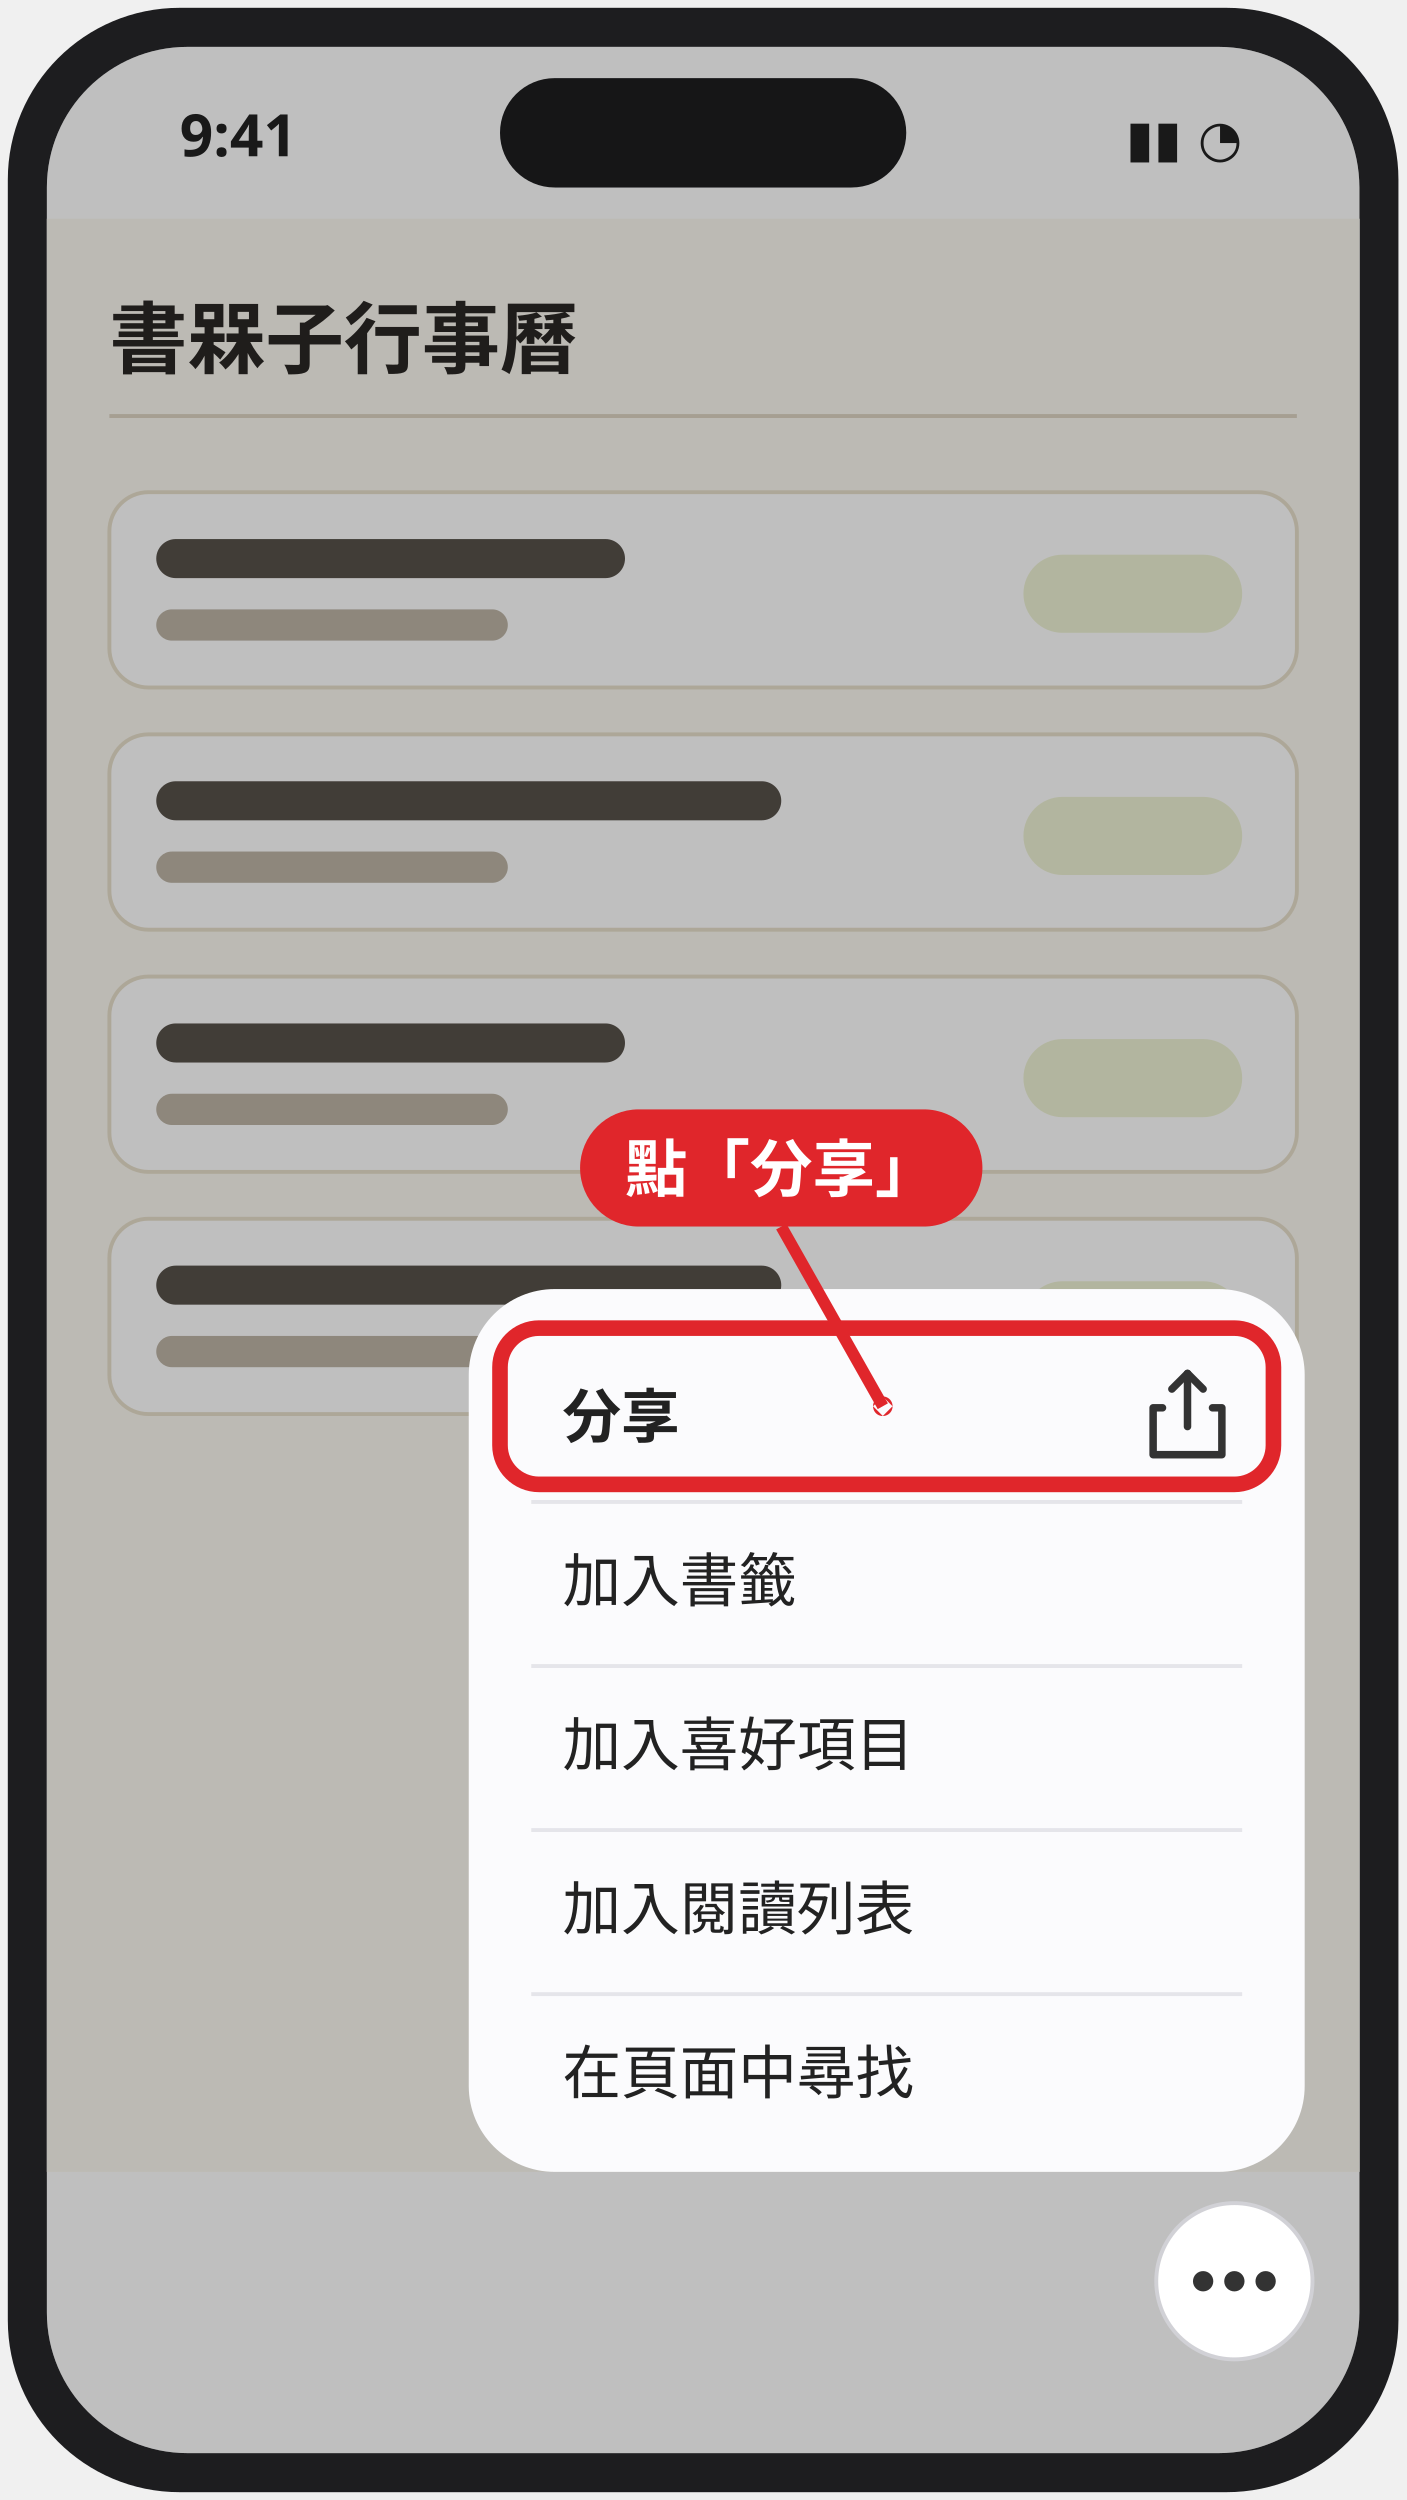
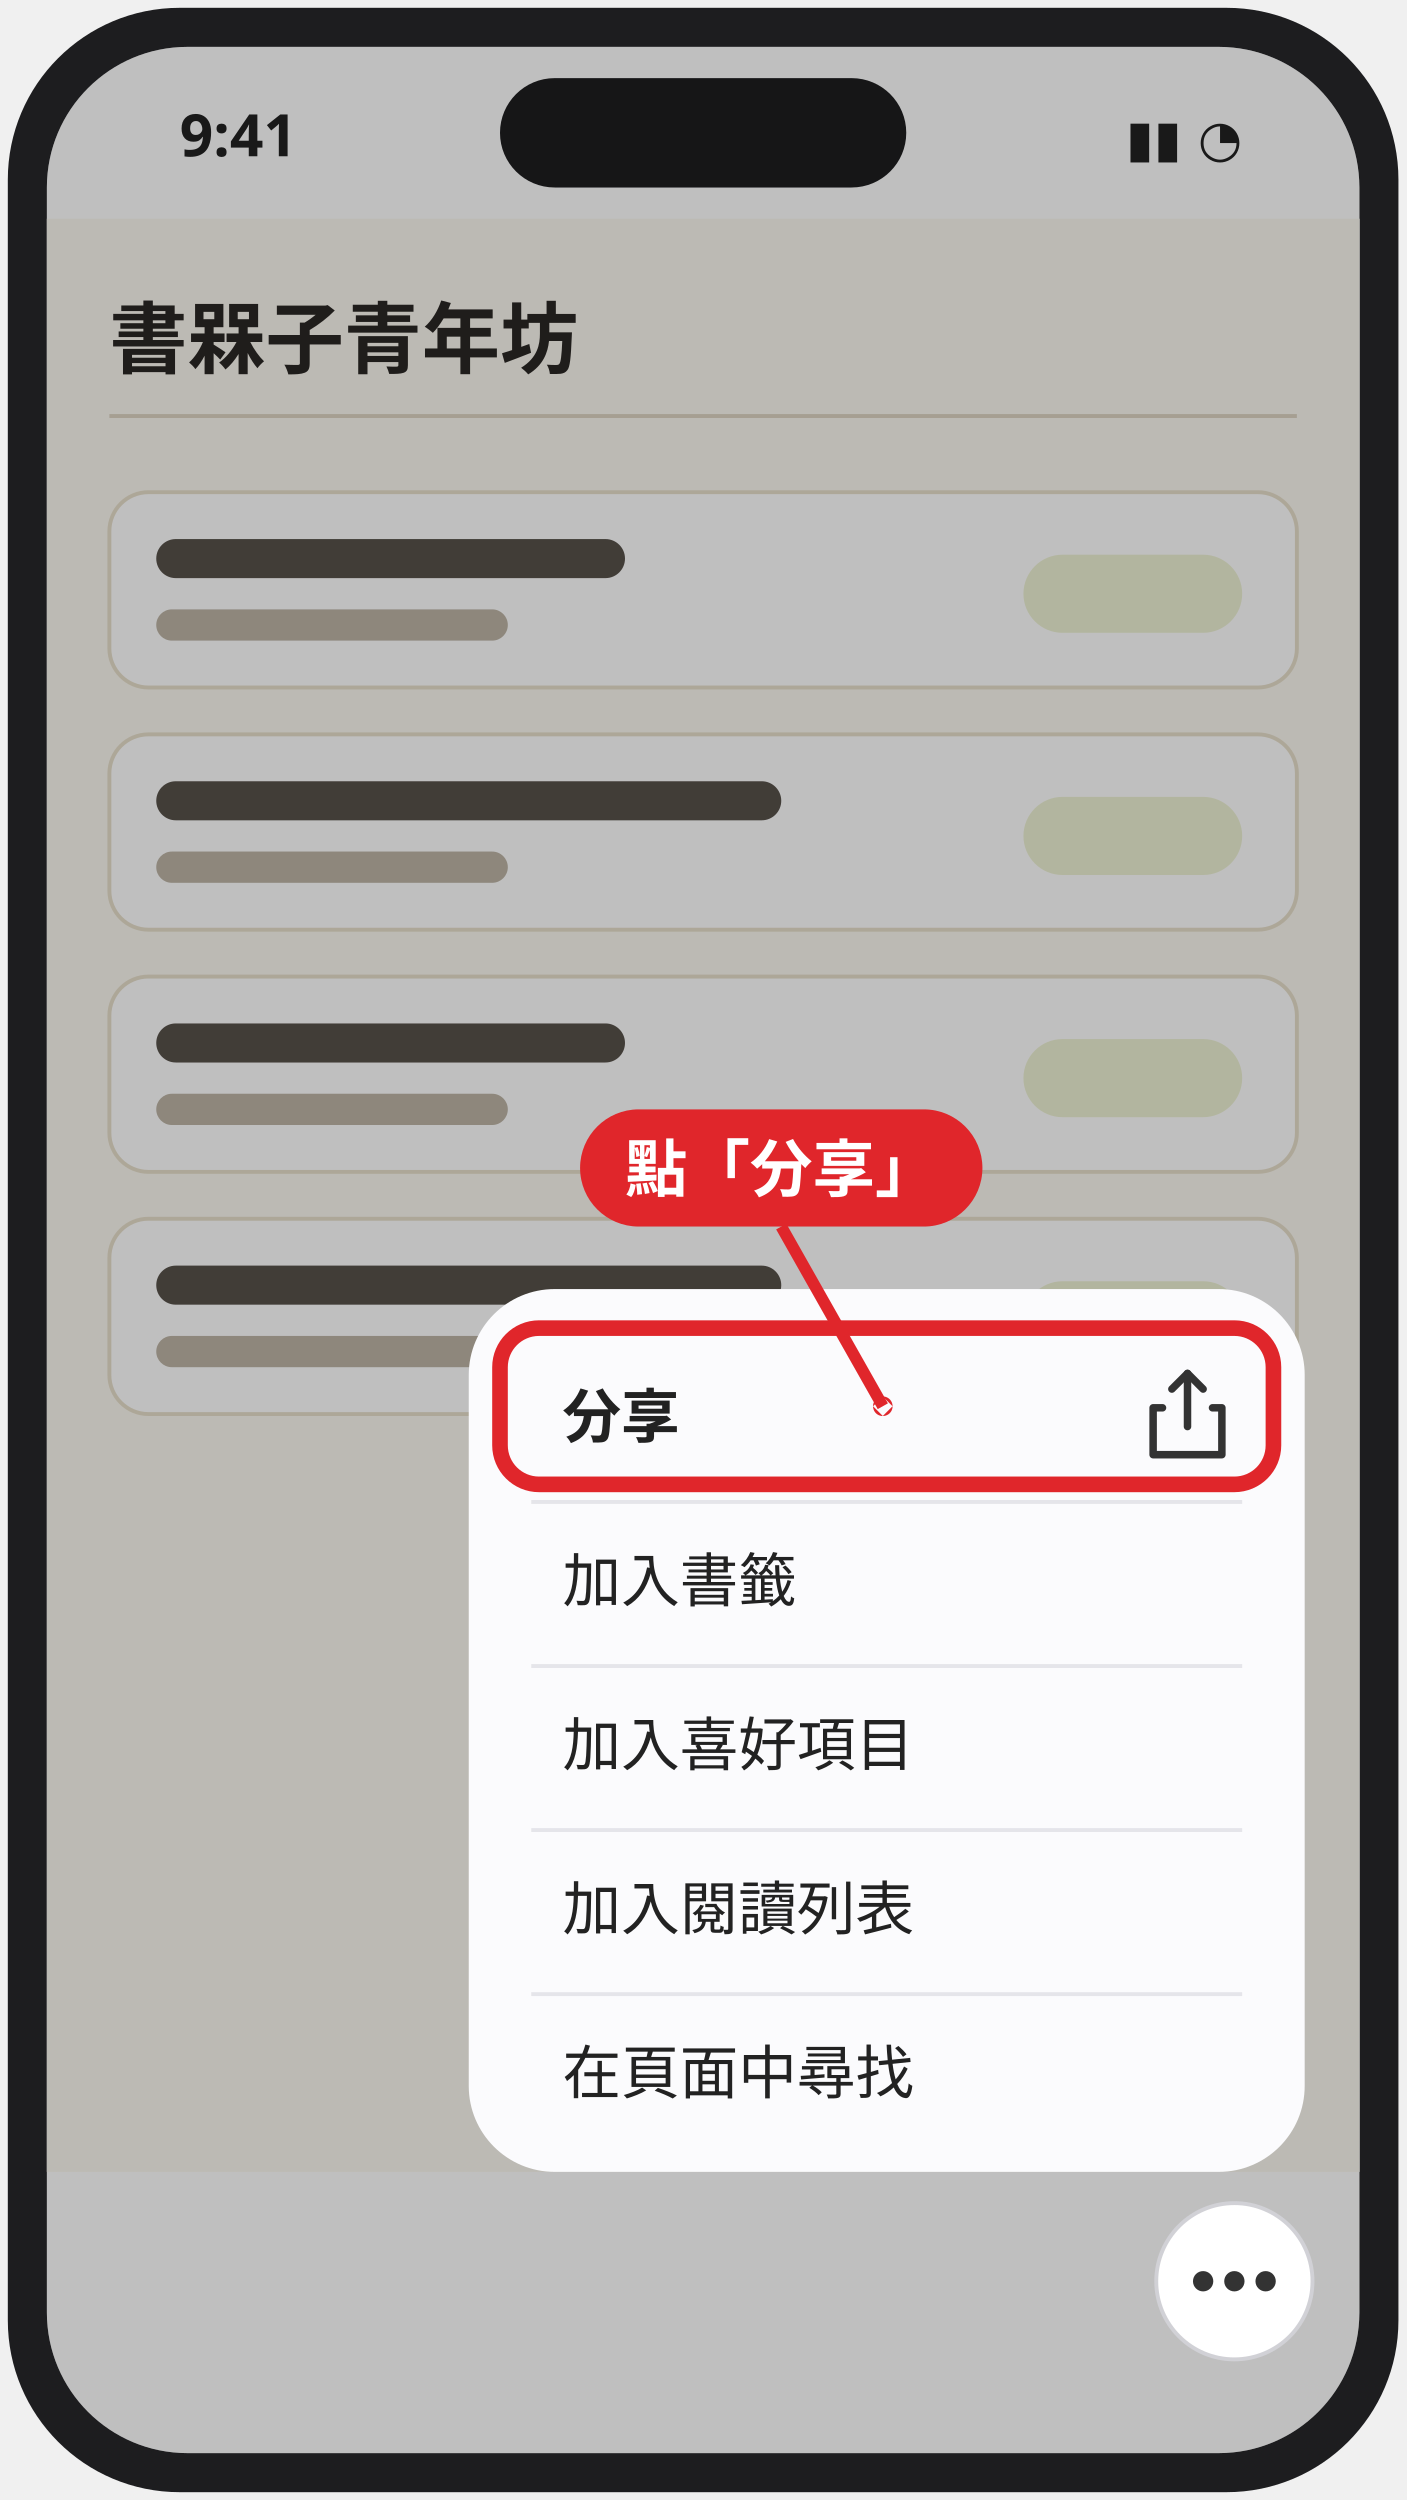
<svg xmlns="http://www.w3.org/2000/svg" viewBox="0 0 360 640" width="360" height="640" font-family="'PingFang TC','Noto Sans TC','Microsoft JhengHei',sans-serif">
  <rect x="2" y="2" width="356" height="636" rx="44" fill="#1d1d1f" />
  <rect x="12" y="12" width="336" height="616" rx="36" fill="#ffffff" />
  <clipPath id="scr">
    <rect x="12" y="12" width="336" height="616" rx="36" />
  </clipPath>
  <g clip-path="url(#scr)">
    <text x="46" y="40" font-size="15" fill="#222" font-weight="700" text-anchor="start">9:41</text>
    <rect x="128" y="20" width="104" height="28" rx="14" fill="#1d1d1f" />
    <text x="318" y="40" font-size="13" fill="#222" text-anchor="end">▮▮ ◔</text>
    <rect x="12" y="56" width="336" height="500" fill="#fbf8f0" />
-     <text x="28" y="94" font-size="20" fill="#2a2724" font-weight="700" text-anchor="start">書槑子行事曆</text>
+     <text x="28" y="94" font-size="20" fill="#2a2724" font-weight="700" text-anchor="start">書槑子青年坊</text>
    <rect x="28" y="106" width="304" height="1" fill="#ddd4c3" />
    <rect x="28" y="126" width="304" height="50" rx="10" fill="#ffffff" stroke="#e7dfcb" />
    <rect x="40" y="138" width="120" height="10" rx="5" fill="#57514a" />
    <rect x="40" y="156" width="90" height="8" rx="4" fill="#bdb4a5" />
    <rect x="262" y="142" width="56" height="20" rx="10" fill="#eef2d4" />
    <rect x="28" y="188" width="304" height="50" rx="10" fill="#ffffff" stroke="#e7dfcb" />
    <rect x="40" y="200" width="160" height="10" rx="5" fill="#57514a" />
    <rect x="40" y="218" width="90" height="8" rx="4" fill="#bdb4a5" />
    <rect x="262" y="204" width="56" height="20" rx="10" fill="#eef2d4" />
    <rect x="28" y="250" width="304" height="50" rx="10" fill="#ffffff" stroke="#e7dfcb" />
    <rect x="40" y="262" width="120" height="10" rx="5" fill="#57514a" />
    <rect x="40" y="280" width="90" height="8" rx="4" fill="#bdb4a5" />
    <rect x="262" y="266" width="56" height="20" rx="10" fill="#eef2d4" />
    <rect x="28" y="312" width="304" height="50" rx="10" fill="#ffffff" stroke="#e7dfcb" />
    <rect x="40" y="324" width="160" height="10" rx="5" fill="#57514a" />
    <rect x="40" y="342" width="90" height="8" rx="4" fill="#bdb4a5" />
    <rect x="262" y="328" width="56" height="20" rx="10" fill="#eef2d4" />
    <rect x="12" y="12" width="336" height="616" fill="#000" opacity=".25" />
    <rect x="120" y="330" width="214" height="226" rx="22" fill="#fbfbfd" />
    <text x="144" y="368" font-size="15" fill="#222" font-weight="700" text-anchor="start">分享</text>
    <text x="144" y="410" font-size="15" fill="#222" text-anchor="start">加入書籤</text>
    <rect x="136" y="384" width="182" height="1" fill="#e5e5ea" />
    <text x="144" y="452" font-size="15" fill="#222" text-anchor="start">加入喜好項目</text>
    <rect x="136" y="426" width="182" height="1" fill="#e5e5ea" />
    <text x="144" y="494" font-size="15" fill="#222" text-anchor="start">加入閱讀列表</text>
    <rect x="136" y="468" width="182" height="1" fill="#e5e5ea" />
    <text x="144" y="536" font-size="15" fill="#222" text-anchor="start">在頁面中尋找</text>
    <rect x="136" y="510" width="182" height="1" fill="#e5e5ea" />
    <g transform="translate(304,362) scale(0.8)" fill="none" stroke="#333" stroke-width="2.4" stroke-linecap="round" stroke-linejoin="round">
      <path d="M-8 -2 h-3 v15 h22 v-15 h-3" />
      <path d="M0 -13 v17" />
      <path d="M-5 -8 l5 -5 l5 5" />
    </g>
    <rect x="128" y="340" width="198" height="40" rx="10" fill="none" stroke="#e0262b" stroke-width="4" />
    <circle cx="226" cy="360" r="0.01" fill="none" stroke="#e0262b" stroke-width="5" />
    <line x1="200" y1="314" x2="226" y2="359.99" stroke="#e0262b" stroke-width="3" />
    <rect x="148.5" y="284" width="103" height="30" rx="15" fill="#e0262b" />
    <text x="200" y="305" font-size="16" fill="#fff" font-weight="700" text-anchor="middle">點「分享」</text>
    <circle cx="316" cy="584" r="20" fill="#ffffff" stroke="#d1d1d6" />
    <circle cx="308" cy="584" r="2.6" fill="#333" />
    <circle cx="316" cy="584" r="2.6" fill="#333" />
    <circle cx="324" cy="584" r="2.6" fill="#333" />
  </g>
</svg>
